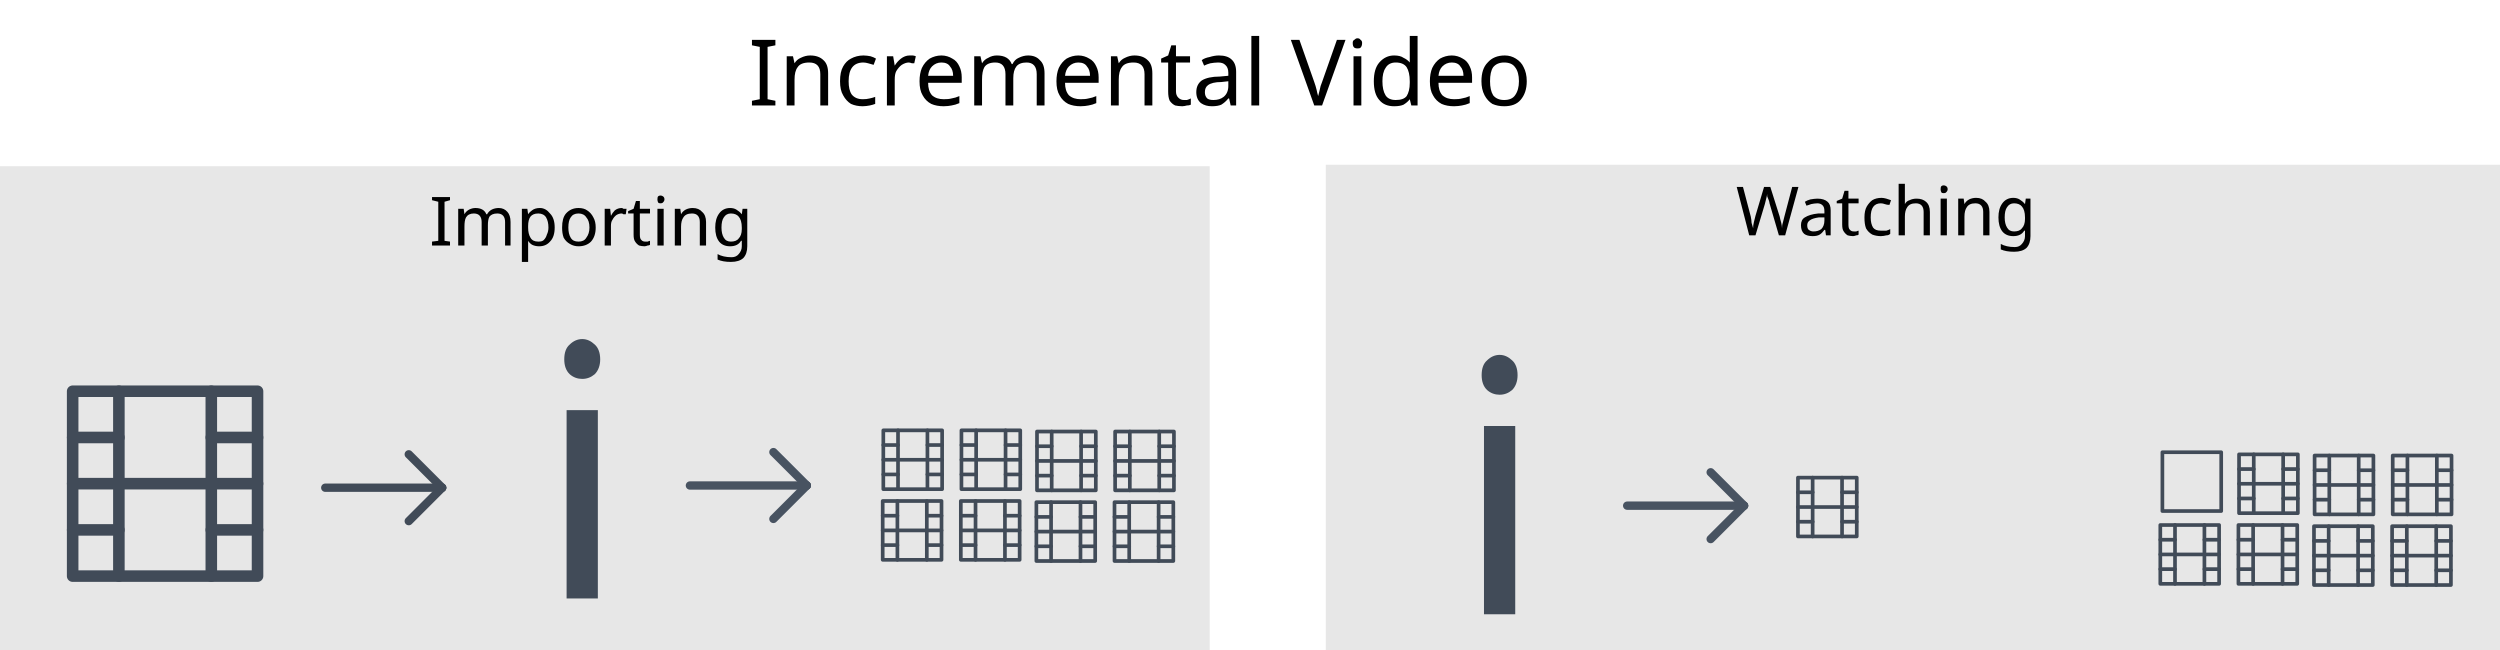
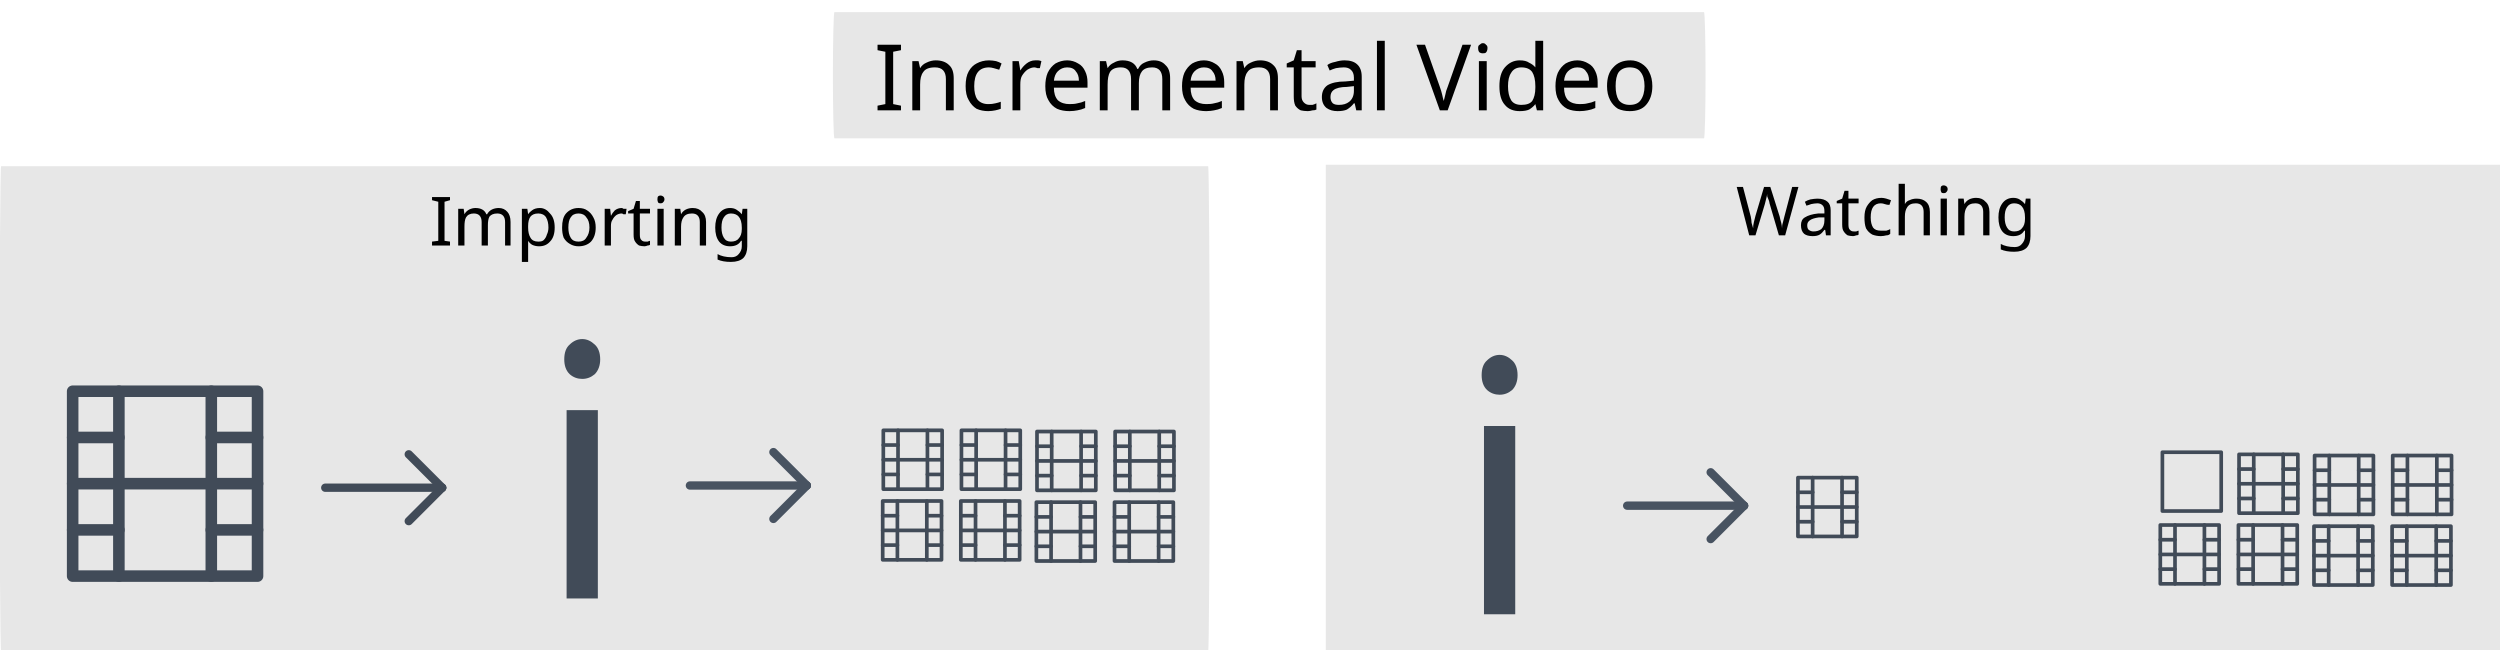
<svg xmlns="http://www.w3.org/2000/svg" class="icon icon-tabler icon-tabler-x" width="50" height="13" viewBox="0 0 50 13" id="svg2" version="1.1" style="fill:none;stroke:#485361;stroke-width:1;stroke-linecap:round;stroke-linejoin:round">
  <defs id="defs12" />
  <text xml:space="preserve" style="font-style:normal;font-variant:normal;font-weight:normal;font-stretch:normal;font-size:7.027px;line-height:125%;font-family:'Mary Jane Antique';-inkscape-font-specification:'Mary Jane Antique';letter-spacing:0px;word-spacing:0px;fill:#485361;fill-opacity:1;stroke:#000000;stroke-width:0;stroke-linecap:butt;stroke-linejoin:miter;stroke-miterlimit:4;stroke-dasharray:none;stroke-opacity:1" x="10.74" y="11.968" id="text4144">
    <tspan id="tspan4146" x="10.74" y="11.968">i</tspan>
  </text>
  <g style="fill:none;stroke:#485361;stroke-width:1;stroke-linecap:round;stroke-linejoin:round" id="g4373" transform="matrix(0,0.1669897,-0.1669897,0,9.75021,7.798594)">
    <line id="line8" y2="19.431" x2="11.712" y1="5.431" x1="11.712" />
    <line id="line10" y2="9.431" x2="15.712" y1="5.431" x1="11.712" />
    <line id="line12" y2="9.431" x2="7.712" y1="5.431" x1="11.712" />
  </g>
  <g style="fill:none;stroke:#485361;stroke-width:1;stroke-linecap:round;stroke-linejoin:round" id="g4158-3-2" transform="matrix(0.09355099,0,0,0.09355099,18.58265,10.97554)">
    <g style="fill:none;stroke:currentColor;stroke-width:1;stroke-linecap:round;stroke-linejoin:round" id="g4289" transform="matrix(3.469699,0,0,3.469699,-22.27627,-183.9241)">
      <rect ry="0" style="stroke:#485361;stroke-width:0.712;stroke-opacity:1" id="rect8" rx="0" height="11.391" width="11.391" y="43.302" x="-46.352" />
      <line style="stroke:#485361;stroke-width:0.712;stroke-opacity:1" id="line10-6" y2="54.693" x2="-43.504" y1="43.302" x1="-43.504" />
      <line style="stroke:#485361;stroke-width:0.712;stroke-opacity:1" id="line12-7" y2="54.693" x2="-37.809" y1="43.302" x1="-37.809" />
      <line style="stroke:#485361;stroke-width:0.712;stroke-opacity:1" id="line14" y2="46.15" x2="-43.504" y1="46.15" x1="-46.352" />
      <line style="stroke:#485361;stroke-width:0.712;stroke-opacity:1" id="line16" y2="51.845" x2="-43.504" y1="51.845" x1="-46.352" />
      <line style="stroke:#485361;stroke-width:0.712;stroke-opacity:1" id="line18" y2="48.997" x2="-34.961" y1="48.997" x1="-46.352" />
      <line style="stroke:#485361;stroke-width:0.712;stroke-opacity:1" id="line20" y2="46.15" x2="-34.961" y1="46.15" x1="-37.809" />
      <line style="stroke:#485361;stroke-width:0.712;stroke-opacity:1" id="line22" y2="51.845" x2="-34.961" y1="51.845" x1="-37.809" />
      <rect ry="0" style="fill:none;stroke:#485361;stroke-width:0.227;stroke-linecap:round;stroke-linejoin:round;stroke-opacity:1" id="rect8-0" rx="0" height="3.624" width="3.624" y="45.711" x="3.597" />
      <line style="fill:none;stroke:#485361;stroke-width:0.227;stroke-linecap:round;stroke-linejoin:round;stroke-opacity:1" id="line10-6-6" y2="49.335" x2="4.503" y1="45.711" x1="4.503" />
      <line style="fill:none;stroke:#485361;stroke-width:0.227;stroke-linecap:round;stroke-linejoin:round;stroke-opacity:1" id="line12-7-8" y2="49.335" x2="6.315" y1="45.711" x1="6.315" />
      <line style="fill:none;stroke:#485361;stroke-width:0.227;stroke-linecap:round;stroke-linejoin:round;stroke-opacity:1" id="line14-9" y2="46.617" x2="4.503" y1="46.617" x1="3.597" />
      <line style="fill:none;stroke:#485361;stroke-width:0.227;stroke-linecap:round;stroke-linejoin:round;stroke-opacity:1" id="line16-2" y2="48.429" x2="4.503" y1="48.429" x1="3.597" />
      <line style="fill:none;stroke:#485361;stroke-width:0.227;stroke-linecap:round;stroke-linejoin:round;stroke-opacity:1" id="line18-6" y2="47.523" x2="7.221" y1="47.523" x1="3.597" />
      <line style="fill:none;stroke:#485361;stroke-width:0.227;stroke-linecap:round;stroke-linejoin:round;stroke-opacity:1" id="line20-6" y2="46.617" x2="7.221" y1="46.617" x1="6.315" />
      <line style="fill:none;stroke:#485361;stroke-width:0.227;stroke-linecap:round;stroke-linejoin:round;stroke-opacity:1" id="line22-4" y2="48.429" x2="7.221" y1="48.429" x1="6.315" />
      <rect x="8.411" y="45.711" width="3.624" height="3.624" rx="0" id="rect5211" style="fill:none;stroke:#485361;stroke-width:0.227;stroke-linecap:round;stroke-linejoin:round;stroke-opacity:1" ry="0" />
      <line x1="9.317" y1="45.711" x2="9.317" y2="49.335" id="line5213" style="fill:none;stroke:#485361;stroke-width:0.227;stroke-linecap:round;stroke-linejoin:round;stroke-opacity:1" />
      <line x1="11.129" y1="45.711" x2="11.129" y2="49.335" id="line5215" style="fill:none;stroke:#485361;stroke-width:0.227;stroke-linecap:round;stroke-linejoin:round;stroke-opacity:1" />
      <line x1="8.411" y1="46.617" x2="9.317" y2="46.617" id="line5217" style="fill:none;stroke:#485361;stroke-width:0.227;stroke-linecap:round;stroke-linejoin:round;stroke-opacity:1" />
      <line x1="8.411" y1="48.429" x2="9.317" y2="48.429" id="line5219" style="fill:none;stroke:#485361;stroke-width:0.227;stroke-linecap:round;stroke-linejoin:round;stroke-opacity:1" />
      <line x1="8.411" y1="47.523" x2="12.035" y2="47.523" id="line5221" style="fill:none;stroke:#485361;stroke-width:0.227;stroke-linecap:round;stroke-linejoin:round;stroke-opacity:1" />
      <line x1="11.129" y1="46.617" x2="12.035" y2="46.617" id="line5223" style="fill:none;stroke:#485361;stroke-width:0.227;stroke-linecap:round;stroke-linejoin:round;stroke-opacity:1" />
      <line x1="11.129" y1="48.429" x2="12.035" y2="48.429" id="line5225" style="fill:none;stroke:#485361;stroke-width:0.227;stroke-linecap:round;stroke-linejoin:round;stroke-opacity:1" />
      <rect ry="0" style="fill:none;stroke:#485361;stroke-width:0.227;stroke-linecap:round;stroke-linejoin:round;stroke-opacity:1" id="rect8-0-8" rx="0" height="3.624" width="3.624" y="45.784" x="13.066" />
      <line style="fill:none;stroke:#485361;stroke-width:0.227;stroke-linecap:round;stroke-linejoin:round;stroke-opacity:1" id="line10-6-6-1" y2="49.408" x2="13.972" y1="45.784" x1="13.972" />
      <line style="fill:none;stroke:#485361;stroke-width:0.227;stroke-linecap:round;stroke-linejoin:round;stroke-opacity:1" id="line12-7-8-0" y2="49.408" x2="15.784" y1="45.784" x1="15.784" />
      <line style="fill:none;stroke:#485361;stroke-width:0.227;stroke-linecap:round;stroke-linejoin:round;stroke-opacity:1" id="line14-9-3" y2="46.69" x2="13.972" y1="46.69" x1="13.066" />
      <line style="fill:none;stroke:#485361;stroke-width:0.227;stroke-linecap:round;stroke-linejoin:round;stroke-opacity:1" id="line16-2-0" y2="48.502" x2="13.972" y1="48.502" x1="13.066" />
      <line style="fill:none;stroke:#485361;stroke-width:0.227;stroke-linecap:round;stroke-linejoin:round;stroke-opacity:1" id="line18-6-4" y2="47.596" x2="16.691" y1="47.596" x1="13.066" />
      <line style="fill:none;stroke:#485361;stroke-width:0.227;stroke-linecap:round;stroke-linejoin:round;stroke-opacity:1" id="line20-6-4" y2="46.69" x2="16.691" y1="46.69" x1="15.784" />
      <line style="fill:none;stroke:#485361;stroke-width:0.227;stroke-linecap:round;stroke-linejoin:round;stroke-opacity:1" id="line22-4-4" y2="48.502" x2="16.691" y1="48.502" x1="15.784" />
      <rect x="17.88" y="45.784" width="3.624" height="3.624" rx="0" id="rect5211-4" style="fill:none;stroke:#485361;stroke-width:0.227;stroke-linecap:round;stroke-linejoin:round;stroke-opacity:1" ry="0" />
      <line x1="18.786" y1="45.784" x2="18.786" y2="49.408" id="line5213-7" style="fill:none;stroke:#485361;stroke-width:0.227;stroke-linecap:round;stroke-linejoin:round;stroke-opacity:1" />
      <line x1="20.598" y1="45.784" x2="20.598" y2="49.408" id="line5215-6" style="fill:none;stroke:#485361;stroke-width:0.227;stroke-linecap:round;stroke-linejoin:round;stroke-opacity:1" />
      <line x1="17.88" y1="46.69" x2="18.786" y2="46.69" id="line5217-3" style="fill:none;stroke:#485361;stroke-width:0.227;stroke-linecap:round;stroke-linejoin:round;stroke-opacity:1" />
      <line x1="17.88" y1="48.502" x2="18.786" y2="48.502" id="line5219-1" style="fill:none;stroke:#485361;stroke-width:0.227;stroke-linecap:round;stroke-linejoin:round;stroke-opacity:1" />
      <line x1="17.88" y1="47.596" x2="21.504" y2="47.596" id="line5221-7" style="fill:none;stroke:#485361;stroke-width:0.227;stroke-linecap:round;stroke-linejoin:round;stroke-opacity:1" />
      <line x1="20.598" y1="46.69" x2="21.504" y2="46.69" id="line5223-5" style="fill:none;stroke:#485361;stroke-width:0.227;stroke-linecap:round;stroke-linejoin:round;stroke-opacity:1" />
      <line x1="20.598" y1="48.502" x2="21.504" y2="48.502" id="line5225-9" style="fill:none;stroke:#485361;stroke-width:0.227;stroke-linecap:round;stroke-linejoin:round;stroke-opacity:1" />
      <rect ry="0" style="fill:none;stroke:#485361;stroke-width:0.227;stroke-linecap:round;stroke-linejoin:round;stroke-opacity:1" id="rect8-0-6" rx="0" height="3.624" width="3.624" y="50.065" x="3.559" />
      <line style="fill:none;stroke:#485361;stroke-width:0.227;stroke-linecap:round;stroke-linejoin:round;stroke-opacity:1" id="line10-6-6-2" y2="53.689" x2="4.465" y1="50.065" x1="4.465" />
      <line style="fill:none;stroke:#485361;stroke-width:0.227;stroke-linecap:round;stroke-linejoin:round;stroke-opacity:1" id="line12-7-8-1" y2="53.689" x2="6.277" y1="50.065" x1="6.277" />
      <line style="fill:none;stroke:#485361;stroke-width:0.227;stroke-linecap:round;stroke-linejoin:round;stroke-opacity:1" id="line14-9-7" y2="50.971" x2="4.465" y1="50.971" x1="3.559" />
      <line style="fill:none;stroke:#485361;stroke-width:0.227;stroke-linecap:round;stroke-linejoin:round;stroke-opacity:1" id="line16-2-8" y2="52.783" x2="4.465" y1="52.783" x1="3.559" />
      <line style="fill:none;stroke:#485361;stroke-width:0.227;stroke-linecap:round;stroke-linejoin:round;stroke-opacity:1" id="line18-6-5" y2="51.877" x2="7.183" y1="51.877" x1="3.559" />
      <line style="fill:none;stroke:#485361;stroke-width:0.227;stroke-linecap:round;stroke-linejoin:round;stroke-opacity:1" id="line20-6-7" y2="50.971" x2="7.183" y1="50.971" x1="6.277" />
      <line style="fill:none;stroke:#485361;stroke-width:0.227;stroke-linecap:round;stroke-linejoin:round;stroke-opacity:1" id="line22-4-41" y2="52.783" x2="7.183" y1="52.783" x1="6.277" />
      <rect x="8.373" y="50.065" width="3.624" height="3.624" rx="0" id="rect5211-8" style="fill:none;stroke:#485361;stroke-width:0.227;stroke-linecap:round;stroke-linejoin:round;stroke-opacity:1" ry="0" />
      <line x1="9.279" y1="50.065" x2="9.279" y2="53.689" id="line5213-5" style="fill:none;stroke:#485361;stroke-width:0.227;stroke-linecap:round;stroke-linejoin:round;stroke-opacity:1" />
      <line x1="11.091" y1="50.065" x2="11.091" y2="53.689" id="line5215-9" style="fill:none;stroke:#485361;stroke-width:0.227;stroke-linecap:round;stroke-linejoin:round;stroke-opacity:1" />
      <line x1="8.373" y1="50.971" x2="9.279" y2="50.971" id="line5217-7" style="fill:none;stroke:#485361;stroke-width:0.227;stroke-linecap:round;stroke-linejoin:round;stroke-opacity:1" />
      <line x1="8.373" y1="52.783" x2="9.279" y2="52.783" id="line5219-5" style="fill:none;stroke:#485361;stroke-width:0.227;stroke-linecap:round;stroke-linejoin:round;stroke-opacity:1" />
      <line x1="8.373" y1="51.877" x2="11.997" y2="51.877" id="line5221-3" style="fill:none;stroke:#485361;stroke-width:0.227;stroke-linecap:round;stroke-linejoin:round;stroke-opacity:1" />
      <line x1="11.091" y1="50.971" x2="11.997" y2="50.971" id="line5223-8" style="fill:none;stroke:#485361;stroke-width:0.227;stroke-linecap:round;stroke-linejoin:round;stroke-opacity:1" />
      <line x1="11.091" y1="52.783" x2="11.997" y2="52.783" id="line5225-8" style="fill:none;stroke:#485361;stroke-width:0.227;stroke-linecap:round;stroke-linejoin:round;stroke-opacity:1" />
      <rect ry="0" style="fill:none;stroke:#485361;stroke-width:0.227;stroke-linecap:round;stroke-linejoin:round;stroke-opacity:1" id="rect8-0-8-3" rx="0" height="3.624" width="3.624" y="50.138" x="13.028" />
      <line style="fill:none;stroke:#485361;stroke-width:0.227;stroke-linecap:round;stroke-linejoin:round;stroke-opacity:1" id="line10-6-6-1-1" y2="53.763" x2="13.934" y1="50.138" x1="13.934" />
      <line style="fill:none;stroke:#485361;stroke-width:0.227;stroke-linecap:round;stroke-linejoin:round;stroke-opacity:1" id="line12-7-8-0-8" y2="53.763" x2="15.746" y1="50.138" x1="15.746" />
      <line style="fill:none;stroke:#485361;stroke-width:0.227;stroke-linecap:round;stroke-linejoin:round;stroke-opacity:1" id="line14-9-3-9" y2="51.044" x2="13.934" y1="51.044" x1="13.028" />
      <line style="fill:none;stroke:#485361;stroke-width:0.227;stroke-linecap:round;stroke-linejoin:round;stroke-opacity:1" id="line16-2-0-6" y2="52.856" x2="13.934" y1="52.856" x1="13.028" />
      <line style="fill:none;stroke:#485361;stroke-width:0.227;stroke-linecap:round;stroke-linejoin:round;stroke-opacity:1" id="line18-6-4-4" y2="51.95" x2="16.652" y1="51.95" x1="13.028" />
      <line style="fill:none;stroke:#485361;stroke-width:0.227;stroke-linecap:round;stroke-linejoin:round;stroke-opacity:1" id="line20-6-4-3" y2="51.044" x2="16.652" y1="51.044" x1="15.746" />
      <line style="fill:none;stroke:#485361;stroke-width:0.227;stroke-linecap:round;stroke-linejoin:round;stroke-opacity:1" id="line22-4-4-3" y2="52.856" x2="16.652" y1="52.856" x1="15.746" />
      <rect x="17.842" y="50.138" width="3.624" height="3.624" rx="0" id="rect5211-4-3" style="fill:none;stroke:#485361;stroke-width:0.227;stroke-linecap:round;stroke-linejoin:round;stroke-opacity:1" ry="0" />
      <line x1="18.748" y1="50.138" x2="18.748" y2="53.763" id="line5213-7-8" style="fill:none;stroke:#485361;stroke-width:0.227;stroke-linecap:round;stroke-linejoin:round;stroke-opacity:1" />
      <line x1="20.56" y1="50.138" x2="20.56" y2="53.763" id="line5215-6-6" style="fill:none;stroke:#485361;stroke-width:0.227;stroke-linecap:round;stroke-linejoin:round;stroke-opacity:1" />
      <line x1="17.842" y1="51.044" x2="18.748" y2="51.044" id="line5217-3-0" style="fill:none;stroke:#485361;stroke-width:0.227;stroke-linecap:round;stroke-linejoin:round;stroke-opacity:1" />
      <line x1="17.842" y1="52.856" x2="18.748" y2="52.856" id="line5219-1-4" style="fill:none;stroke:#485361;stroke-width:0.227;stroke-linecap:round;stroke-linejoin:round;stroke-opacity:1" />
      <line x1="17.842" y1="51.95" x2="21.466" y2="51.95" id="line5221-7-8" style="fill:none;stroke:#485361;stroke-width:0.227;stroke-linecap:round;stroke-linejoin:round;stroke-opacity:1" />
      <line x1="20.56" y1="51.044" x2="21.466" y2="51.044" id="line5223-5-8" style="fill:none;stroke:#485361;stroke-width:0.227;stroke-linecap:round;stroke-linejoin:round;stroke-opacity:1" />
      <line x1="20.56" y1="52.856" x2="21.466" y2="52.856" id="line5225-9-8" style="fill:none;stroke:#485361;stroke-width:0.227;stroke-linecap:round;stroke-linejoin:round;stroke-opacity:1" />
      <rect x="87.131" y="47.191" width="3.624" height="3.624" rx="0" id="rect5211-0" style="fill:none;stroke:#485361;stroke-width:0.227;stroke-linecap:round;stroke-linejoin:round;stroke-opacity:1" ry="0" />
      <line x1="88.037" y1="47.191" x2="88.037" y2="50.815" id="line5213-9" style="fill:none;stroke:#485361;stroke-width:0.227;stroke-linecap:round;stroke-linejoin:round;stroke-opacity:1" />
      <line x1="89.849" y1="47.191" x2="89.849" y2="50.815" id="line5215-2" style="fill:none;stroke:#485361;stroke-width:0.227;stroke-linecap:round;stroke-linejoin:round;stroke-opacity:1" />
      <line x1="87.131" y1="48.097" x2="88.037" y2="48.097" id="line5217-5" style="fill:none;stroke:#485361;stroke-width:0.227;stroke-linecap:round;stroke-linejoin:round;stroke-opacity:1" />
      <line x1="87.131" y1="49.909" x2="88.037" y2="49.909" id="line5219-4" style="fill:none;stroke:#485361;stroke-width:0.227;stroke-linecap:round;stroke-linejoin:round;stroke-opacity:1" />
      <line x1="87.131" y1="49.003" x2="90.755" y2="49.003" id="line5221-0" style="fill:none;stroke:#485361;stroke-width:0.227;stroke-linecap:round;stroke-linejoin:round;stroke-opacity:1" />
      <line x1="89.849" y1="48.097" x2="90.755" y2="48.097" id="line5223-59" style="fill:none;stroke:#485361;stroke-width:0.227;stroke-linecap:round;stroke-linejoin:round;stroke-opacity:1" />
      <line x1="89.849" y1="49.909" x2="90.755" y2="49.909" id="line5225-4" style="fill:none;stroke:#485361;stroke-width:0.227;stroke-linecap:round;stroke-linejoin:round;stroke-opacity:1" />
      <rect ry="0" style="fill:none;stroke:#485361;stroke-width:0.227;stroke-linecap:round;stroke-linejoin:round;stroke-opacity:1" id="rect8-0-8-6" rx="0" height="3.624" width="3.624" y="47.264" x="91.786" />
      <line style="fill:none;stroke:#485361;stroke-width:0.227;stroke-linecap:round;stroke-linejoin:round;stroke-opacity:1" id="line10-6-6-1-9" y2="50.888" x2="92.692" y1="47.264" x1="92.692" />
      <line style="fill:none;stroke:#485361;stroke-width:0.227;stroke-linecap:round;stroke-linejoin:round;stroke-opacity:1" id="line12-7-8-0-2" y2="50.888" x2="94.504" y1="47.264" x1="94.504" />
      <line style="fill:none;stroke:#485361;stroke-width:0.227;stroke-linecap:round;stroke-linejoin:round;stroke-opacity:1" id="line14-9-3-2" y2="48.17" x2="92.692" y1="48.17" x1="91.786" />
      <line style="fill:none;stroke:#485361;stroke-width:0.227;stroke-linecap:round;stroke-linejoin:round;stroke-opacity:1" id="line16-2-0-4" y2="49.982" x2="92.692" y1="49.982" x1="91.786" />
      <line style="fill:none;stroke:#485361;stroke-width:0.227;stroke-linecap:round;stroke-linejoin:round;stroke-opacity:1" id="line18-6-4-7" y2="49.076" x2="95.41" y1="49.076" x1="91.786" />
      <line style="fill:none;stroke:#485361;stroke-width:0.227;stroke-linecap:round;stroke-linejoin:round;stroke-opacity:1" id="line20-6-4-7" y2="48.17" x2="95.41" y1="48.17" x1="94.504" />
      <line style="fill:none;stroke:#485361;stroke-width:0.227;stroke-linecap:round;stroke-linejoin:round;stroke-opacity:1" id="line22-4-4-5" y2="49.982" x2="95.41" y1="49.982" x1="94.504" />
      <rect x="96.6" y="47.264" width="3.624" height="3.624" rx="0" id="rect5211-4-4" style="fill:none;stroke:#485361;stroke-width:0.227;stroke-linecap:round;stroke-linejoin:round;stroke-opacity:1" ry="0" />
      <line x1="97.506" y1="47.264" x2="97.506" y2="50.888" id="line5213-7-81" style="fill:none;stroke:#485361;stroke-width:0.227;stroke-linecap:round;stroke-linejoin:round;stroke-opacity:1" />
      <line x1="99.318" y1="47.264" x2="99.318" y2="50.888" id="line5215-6-2" style="fill:none;stroke:#485361;stroke-width:0.227;stroke-linecap:round;stroke-linejoin:round;stroke-opacity:1" />
      <line x1="96.6" y1="48.17" x2="97.506" y2="48.17" id="line5217-3-8" style="fill:none;stroke:#485361;stroke-width:0.227;stroke-linecap:round;stroke-linejoin:round;stroke-opacity:1" />
      <line x1="96.6" y1="49.982" x2="97.506" y2="49.982" id="line5219-1-9" style="fill:none;stroke:#485361;stroke-width:0.227;stroke-linecap:round;stroke-linejoin:round;stroke-opacity:1" />
      <line x1="96.6" y1="49.076" x2="100.224" y2="49.076" id="line5221-7-3" style="fill:none;stroke:#485361;stroke-width:0.227;stroke-linecap:round;stroke-linejoin:round;stroke-opacity:1" />
      <line x1="99.318" y1="48.17" x2="100.224" y2="48.17" id="line5223-5-6" style="fill:none;stroke:#485361;stroke-width:0.227;stroke-linecap:round;stroke-linejoin:round;stroke-opacity:1" />
      <line x1="99.318" y1="49.982" x2="100.224" y2="49.982" id="line5225-9-80" style="fill:none;stroke:#485361;stroke-width:0.227;stroke-linecap:round;stroke-linejoin:round;stroke-opacity:1" />
      <rect ry="0" style="fill:none;stroke:#485361;stroke-width:0.227;stroke-linecap:round;stroke-linejoin:round;stroke-opacity:1" id="rect8-0-6-2" rx="0" height="3.624" width="3.624" y="51.545" x="82.279" />
      <line style="fill:none;stroke:#485361;stroke-width:0.227;stroke-linecap:round;stroke-linejoin:round;stroke-opacity:1" id="line10-6-6-2-1" y2="55.169" x2="83.185" y1="51.545" x1="83.185" />
      <line style="fill:none;stroke:#485361;stroke-width:0.227;stroke-linecap:round;stroke-linejoin:round;stroke-opacity:1" id="line12-7-8-1-0" y2="55.169" x2="84.997" y1="51.545" x1="84.997" />
      <line style="fill:none;stroke:#485361;stroke-width:0.227;stroke-linecap:round;stroke-linejoin:round;stroke-opacity:1" id="line14-9-7-5" y2="52.451" x2="83.185" y1="52.451" x1="82.279" />
      <line style="fill:none;stroke:#485361;stroke-width:0.227;stroke-linecap:round;stroke-linejoin:round;stroke-opacity:1" id="line16-2-8-1" y2="54.263" x2="83.185" y1="54.263" x1="82.279" />
      <line style="fill:none;stroke:#485361;stroke-width:0.227;stroke-linecap:round;stroke-linejoin:round;stroke-opacity:1" id="line18-6-5-1" y2="53.357" x2="85.903" y1="53.357" x1="82.279" />
      <line style="fill:none;stroke:#485361;stroke-width:0.227;stroke-linecap:round;stroke-linejoin:round;stroke-opacity:1" id="line20-6-7-0" y2="52.451" x2="85.903" y1="52.451" x1="84.997" />
      <line style="fill:none;stroke:#485361;stroke-width:0.227;stroke-linecap:round;stroke-linejoin:round;stroke-opacity:1" id="line22-4-41-8" y2="54.263" x2="85.903" y1="54.263" x1="84.997" />
      <rect x="87.093" y="51.545" width="3.624" height="3.624" rx="0" id="rect5211-8-5" style="fill:none;stroke:#485361;stroke-width:0.227;stroke-linecap:round;stroke-linejoin:round;stroke-opacity:1" ry="0" />
      <line x1="87.999" y1="51.545" x2="87.999" y2="55.169" id="line5213-5-0" style="fill:none;stroke:#485361;stroke-width:0.227;stroke-linecap:round;stroke-linejoin:round;stroke-opacity:1" />
      <line x1="89.811" y1="51.545" x2="89.811" y2="55.169" id="line5215-9-6" style="fill:none;stroke:#485361;stroke-width:0.227;stroke-linecap:round;stroke-linejoin:round;stroke-opacity:1" />
      <line x1="87.093" y1="52.451" x2="87.999" y2="52.451" id="line5217-7-4" style="fill:none;stroke:#485361;stroke-width:0.227;stroke-linecap:round;stroke-linejoin:round;stroke-opacity:1" />
      <line x1="87.093" y1="54.263" x2="87.999" y2="54.263" id="line5219-5-6" style="fill:none;stroke:#485361;stroke-width:0.227;stroke-linecap:round;stroke-linejoin:round;stroke-opacity:1" />
      <line x1="87.093" y1="53.357" x2="90.717" y2="53.357" id="line5221-3-2" style="fill:none;stroke:#485361;stroke-width:0.227;stroke-linecap:round;stroke-linejoin:round;stroke-opacity:1" />
      <line x1="89.811" y1="52.451" x2="90.717" y2="52.451" id="line5223-8-5" style="fill:none;stroke:#485361;stroke-width:0.227;stroke-linecap:round;stroke-linejoin:round;stroke-opacity:1" />
      <line x1="89.811" y1="54.263" x2="90.717" y2="54.263" id="line5225-8-8" style="fill:none;stroke:#485361;stroke-width:0.227;stroke-linecap:round;stroke-linejoin:round;stroke-opacity:1" />
      <rect ry="0" style="fill:none;stroke:#485361;stroke-width:0.227;stroke-linecap:round;stroke-linejoin:round;stroke-opacity:1" id="rect8-0-8-3-6" rx="0" height="3.624" width="3.624" y="51.618" x="91.748" />
      <line style="fill:none;stroke:#485361;stroke-width:0.227;stroke-linecap:round;stroke-linejoin:round;stroke-opacity:1" id="line10-6-6-1-1-2" y2="55.242" x2="92.654" y1="51.618" x1="92.654" />
      <line style="fill:none;stroke:#485361;stroke-width:0.227;stroke-linecap:round;stroke-linejoin:round;stroke-opacity:1" id="line12-7-8-0-8-8" y2="55.242" x2="94.466" y1="51.618" x1="94.466" />
      <line style="fill:none;stroke:#485361;stroke-width:0.227;stroke-linecap:round;stroke-linejoin:round;stroke-opacity:1" id="line14-9-3-9-4" y2="52.524" x2="92.654" y1="52.524" x1="91.748" />
      <line style="fill:none;stroke:#485361;stroke-width:0.227;stroke-linecap:round;stroke-linejoin:round;stroke-opacity:1" id="line16-2-0-6-7" y2="54.336" x2="92.654" y1="54.336" x1="91.748" />
      <line style="fill:none;stroke:#485361;stroke-width:0.227;stroke-linecap:round;stroke-linejoin:round;stroke-opacity:1" id="line18-6-4-4-2" y2="53.43" x2="95.372" y1="53.43" x1="91.748" />
      <line style="fill:none;stroke:#485361;stroke-width:0.227;stroke-linecap:round;stroke-linejoin:round;stroke-opacity:1" id="line20-6-4-3-4" y2="52.524" x2="95.372" y1="52.524" x1="94.466" />
      <line style="fill:none;stroke:#485361;stroke-width:0.227;stroke-linecap:round;stroke-linejoin:round;stroke-opacity:1" id="line22-4-4-3-0" y2="54.336" x2="95.372" y1="54.336" x1="94.466" />
      <rect x="96.562" y="51.618" width="3.624" height="3.624" rx="0" id="rect5211-4-3-6" style="fill:none;stroke:#485361;stroke-width:0.227;stroke-linecap:round;stroke-linejoin:round;stroke-opacity:1" ry="0" />
      <line x1="97.468" y1="51.618" x2="97.468" y2="55.242" id="line5213-7-8-2" style="fill:none;stroke:#485361;stroke-width:0.227;stroke-linecap:round;stroke-linejoin:round;stroke-opacity:1" />
      <line x1="99.28" y1="51.618" x2="99.28" y2="55.242" id="line5215-6-6-9" style="fill:none;stroke:#485361;stroke-width:0.227;stroke-linecap:round;stroke-linejoin:round;stroke-opacity:1" />
      <line x1="96.562" y1="52.524" x2="97.468" y2="52.524" id="line5217-3-0-9" style="fill:none;stroke:#485361;stroke-width:0.227;stroke-linecap:round;stroke-linejoin:round;stroke-opacity:1" />
      <line x1="96.562" y1="54.336" x2="97.468" y2="54.336" id="line5219-1-4-0" style="fill:none;stroke:#485361;stroke-width:0.227;stroke-linecap:round;stroke-linejoin:round;stroke-opacity:1" />
      <line x1="96.562" y1="53.43" x2="100.186" y2="53.43" id="line5221-7-8-8" style="fill:none;stroke:#485361;stroke-width:0.227;stroke-linecap:round;stroke-linejoin:round;stroke-opacity:1" />
      <line x1="99.28" y1="52.524" x2="100.186" y2="52.524" id="line5223-5-8-1" style="fill:none;stroke:#485361;stroke-width:0.227;stroke-linecap:round;stroke-linejoin:round;stroke-opacity:1" />
      <line x1="99.28" y1="54.336" x2="100.186" y2="54.336" id="line5225-9-8-3" style="fill:none;stroke:#485361;stroke-width:0.227;stroke-linecap:round;stroke-linejoin:round;stroke-opacity:1" />
      <rect ry="0" style="fill:none;stroke:#485361;stroke-width:0.227;stroke-linecap:round;stroke-linejoin:round;stroke-opacity:1" id="rect8-0-9" rx="0" height="3.624" width="3.624" y="47.06" x="82.408" />
      <rect x="59.952" y="48.624" width="3.624" height="3.624" rx="0" id="rect5211-0-1" style="fill:none;stroke:#485361;stroke-width:0.227;stroke-linecap:round;stroke-linejoin:round;stroke-opacity:1" ry="0" />
      <line x1="60.858" y1="48.624" x2="60.858" y2="52.249" id="line5213-9-0" style="fill:none;stroke:#485361;stroke-width:0.227;stroke-linecap:round;stroke-linejoin:round;stroke-opacity:1" />
      <line x1="62.67" y1="48.624" x2="62.67" y2="52.249" id="line5215-2-3" style="fill:none;stroke:#485361;stroke-width:0.227;stroke-linecap:round;stroke-linejoin:round;stroke-opacity:1" />
      <line x1="59.952" y1="49.53" x2="60.858" y2="49.53" id="line5217-5-4" style="fill:none;stroke:#485361;stroke-width:0.227;stroke-linecap:round;stroke-linejoin:round;stroke-opacity:1" />
      <line x1="59.952" y1="51.343" x2="60.858" y2="51.343" id="line5219-4-0" style="fill:none;stroke:#485361;stroke-width:0.227;stroke-linecap:round;stroke-linejoin:round;stroke-opacity:1" />
      <line x1="59.952" y1="50.436" x2="63.576" y2="50.436" id="line5221-0-3" style="fill:none;stroke:#485361;stroke-width:0.227;stroke-linecap:round;stroke-linejoin:round;stroke-opacity:1" />
      <line x1="62.67" y1="49.53" x2="63.576" y2="49.53" id="line5223-59-9" style="fill:none;stroke:#485361;stroke-width:0.227;stroke-linecap:round;stroke-linejoin:round;stroke-opacity:1" />
      <line x1="62.67" y1="51.343" x2="63.576" y2="51.343" id="line5225-4-1" style="fill:none;stroke:#485361;stroke-width:0.227;stroke-linecap:round;stroke-linejoin:round;stroke-opacity:1" />
    </g>
  </g>
-   <rect style="opacity:0.095;fill:#000000;fill-opacity:1;fill-rule:evenodd;stroke:#485361;stroke-width:0;stroke-linecap:round;stroke-linejoin:round;stroke-miterlimit:4;stroke-dasharray:none;stroke-dashoffset:0;stroke-opacity:1" id="rect4933-9" width="24.203" height="9.712" x="-0.009" y="3.324" rx="0" ry="21.379" />
+   <rect style="opacity:0.095;fill:#000000;fill-opacity:1;fill-rule:evenodd;stroke:#485361;stroke-width:0;stroke-linecap:round;stroke-linejoin:round;stroke-miterlimit:4;stroke-dasharray:none;stroke-dashoffset:0;stroke-opacity:1" id="rect4933-9" width="24.203" height="9.712" x="-0.009" y="3.324" rx="0.031" ry="21.379" />
  <g transform="matrix(0,0.1669897,-0.1669897,0,17.04325,7.7544)" id="g4594" style="fill:none;stroke:#485361;stroke-width:1;stroke-linecap:round;stroke-linejoin:round">
    <line x1="11.712" y1="5.431" x2="11.712" y2="19.431" id="line4596" />
    <line x1="11.712" y1="5.431" x2="15.712" y2="9.431" id="line4598" />
    <line x1="11.712" y1="5.431" x2="7.712" y2="9.431" id="line4600" />
  </g>
-   <text xml:space="preserve" style="font-style:normal;font-weight:normal;font-size:1.824px;line-height:125%;font-family:sans-serif;letter-spacing:0px;word-spacing:0px;fill:#000000;fill-opacity:1;stroke:#485361;stroke-width:0;stroke-linecap:butt;stroke-linejoin:miter;stroke-miterlimit:4;stroke-dasharray:none;stroke-opacity:1" x="14.961" y="2.11" id="text4602">
-     <tspan id="tspan4604" x="14.961" y="2.11" style="font-style:normal;font-variant:normal;font-weight:normal;font-stretch:normal;font-size:1.824px;font-family:'Mary Jane Antique';-inkscape-font-specification:'Mary Jane Antique';stroke:#485361;stroke-width:0;stroke-miterlimit:4;stroke-dasharray:none;stroke-opacity:1">Incremental Video</tspan>
+   <text xml:space="preserve" style="font-style:normal;font-weight:normal;font-size:1.824px;line-height:125%;font-family:sans-serif;letter-spacing:0px;word-spacing:0px;fill:#000000;fill-opacity:1;stroke:#485361;stroke-width:0;stroke-linecap:butt;stroke-linejoin:miter;stroke-miterlimit:4;stroke-dasharray:none;stroke-opacity:1" x="17.471" y="2.209" id="text4602">
+     <tspan id="tspan4604" x="17.471" y="2.209" style="font-style:normal;font-variant:normal;font-weight:normal;font-stretch:normal;font-size:1.824px;font-family:'Mary Jane Antique';-inkscape-font-specification:'Mary Jane Antique';stroke:#485361;stroke-width:0;stroke-miterlimit:4;stroke-dasharray:none;stroke-opacity:1">Incremental Video</tspan>
  </text>
  <text xml:space="preserve" style="font-style:normal;font-weight:normal;font-size:1.359px;line-height:125%;font-family:sans-serif;letter-spacing:0px;word-spacing:0px;fill:#000000;fill-opacity:1;stroke:#485361;stroke-width:0;stroke-linecap:butt;stroke-linejoin:miter;stroke-miterlimit:4;stroke-dasharray:none;stroke-opacity:1" x="8.592" y="4.91" id="text4602-8">
    <tspan id="tspan4604-9" x="8.592" y="4.91" style="font-style:normal;font-variant:normal;font-weight:normal;font-stretch:normal;font-size:1.359px;font-family:'Mary Jane Antique';-inkscape-font-specification:'Mary Jane Antique';stroke:#485361;stroke-width:0;stroke-miterlimit:4;stroke-dasharray:none;stroke-opacity:1">Importing</tspan>
  </text>
  <text xml:space="preserve" style="font-style:normal;font-weight:normal;font-size:1.359px;line-height:125%;font-family:sans-serif;letter-spacing:0px;word-spacing:0px;fill:#000000;fill-opacity:1;stroke:#485361;stroke-width:0;stroke-linecap:butt;stroke-linejoin:miter;stroke-miterlimit:4;stroke-dasharray:none;stroke-opacity:1" x="34.72" y="4.707" id="text4602-8-2">
    <tspan id="tspan4604-9-8" x="34.72" y="4.707" style="font-style:normal;font-variant:normal;font-weight:normal;font-stretch:normal;font-size:1.359px;font-family:'Mary Jane Antique';-inkscape-font-specification:'Mary Jane Antique';stroke:#485361;stroke-width:0;stroke-miterlimit:4;stroke-dasharray:none;stroke-opacity:1">Watching</tspan>
  </text>
  <text xml:space="preserve" style="font-style:normal;font-variant:normal;font-weight:normal;font-stretch:normal;font-size:7.027px;line-height:125%;font-family:'Mary Jane Antique';-inkscape-font-specification:'Mary Jane Antique';letter-spacing:0px;word-spacing:0px;fill:#485361;fill-opacity:1;stroke:#000000;stroke-width:0;stroke-linecap:butt;stroke-linejoin:miter;stroke-miterlimit:4;stroke-dasharray:none;stroke-opacity:1" x="29.087" y="12.286" id="text4144-6">
    <tspan id="tspan4146-7" x="29.087" y="12.286">i</tspan>
  </text>
  <rect style="opacity:0.095;fill:#000000;fill-opacity:1;fill-rule:evenodd;stroke:#485361;stroke-width:0;stroke-linecap:round;stroke-miterlimit:4;stroke-dasharray:none;stroke-dashoffset:0;stroke-opacity:1" id="rect4933" width="23.644" height="9.712" x="26.516" y="3.295" rx="0" ry="0" />
  <g transform="matrix(0,0.1669897,-0.1669897,0,35.78835,8.157671)" id="g4594-8" style="fill:none;stroke:#485361;stroke-width:1;stroke-linecap:round;stroke-linejoin:round">
    <line x1="11.712" y1="5.431" x2="11.712" y2="19.431" id="line4596-6" />
    <line x1="11.712" y1="5.431" x2="15.712" y2="9.431" id="line4598-6" />
    <line x1="11.712" y1="5.431" x2="7.712" y2="9.431" id="line4600-6" />
  </g>
+   <rect ry="21.379" rx="0.031" y="0.243" x="16.658" height="2.524" width="17.453" id="rect4295" style="opacity:0.095;fill:#000000;fill-opacity:1;fill-rule:evenodd;stroke:#485361;stroke-width:0;stroke-linecap:round;stroke-linejoin:round;stroke-miterlimit:4;stroke-dasharray:none;stroke-dashoffset:0;stroke-opacity:1" />
</svg>
